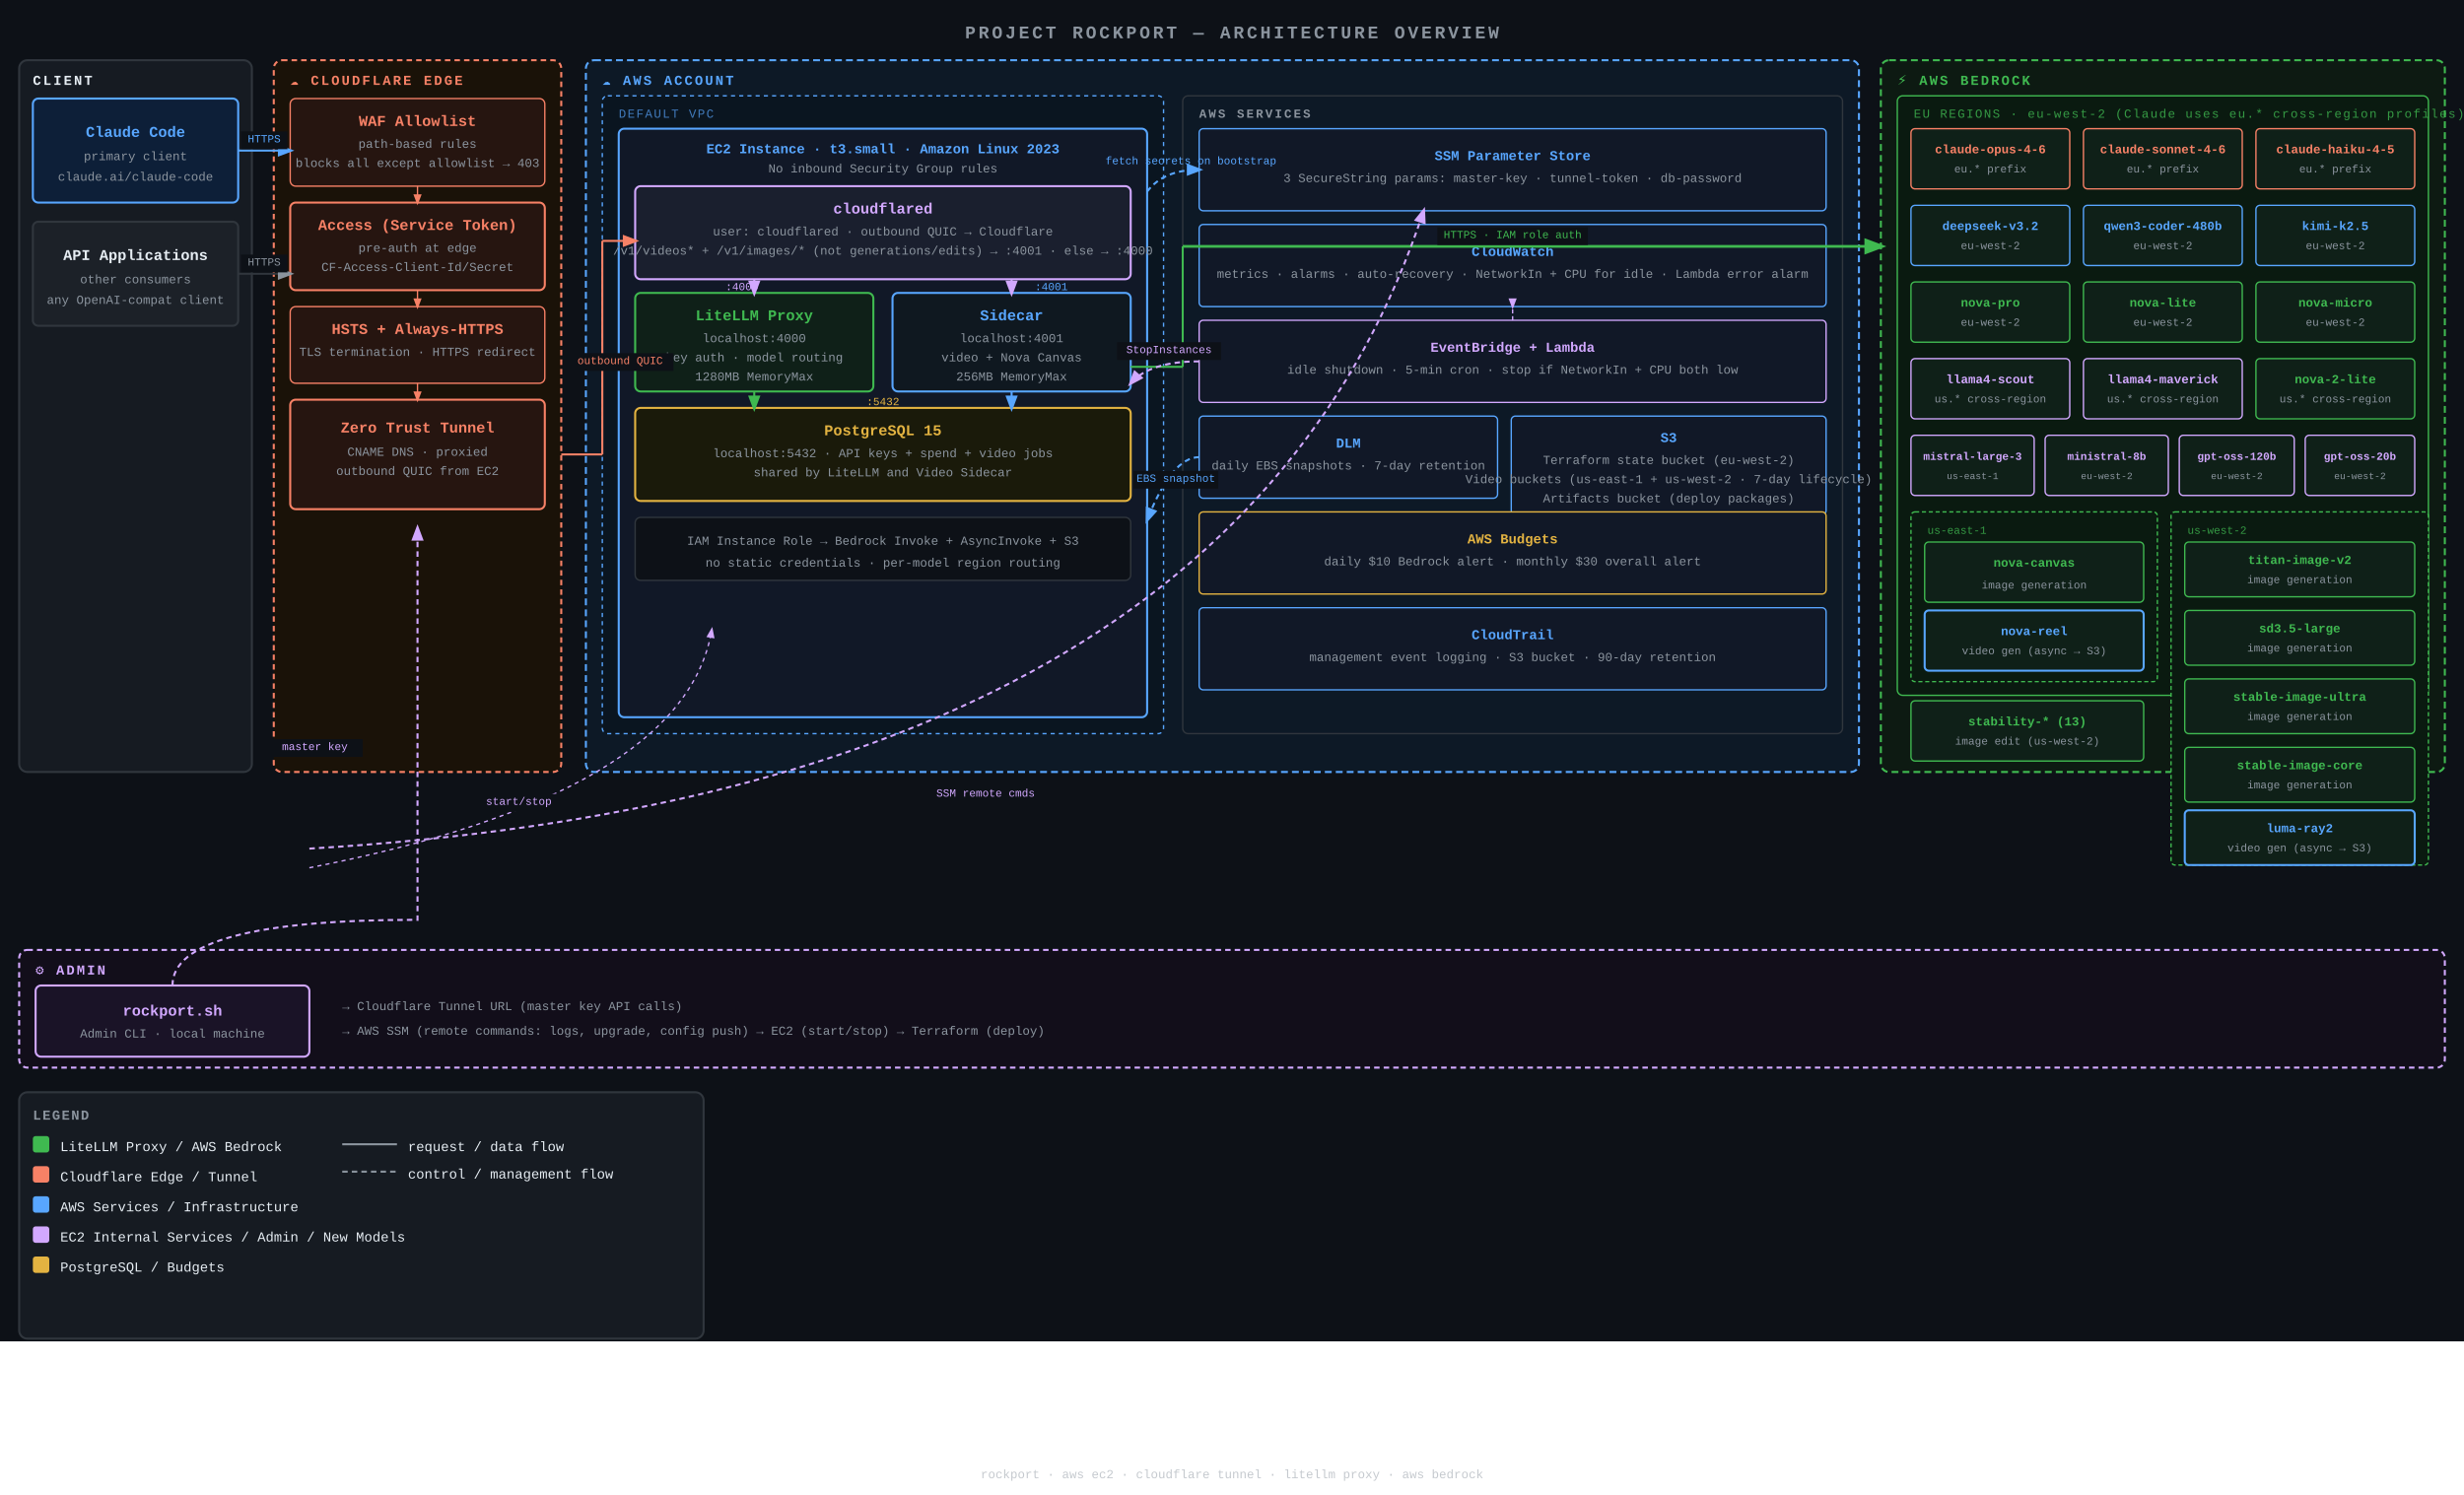
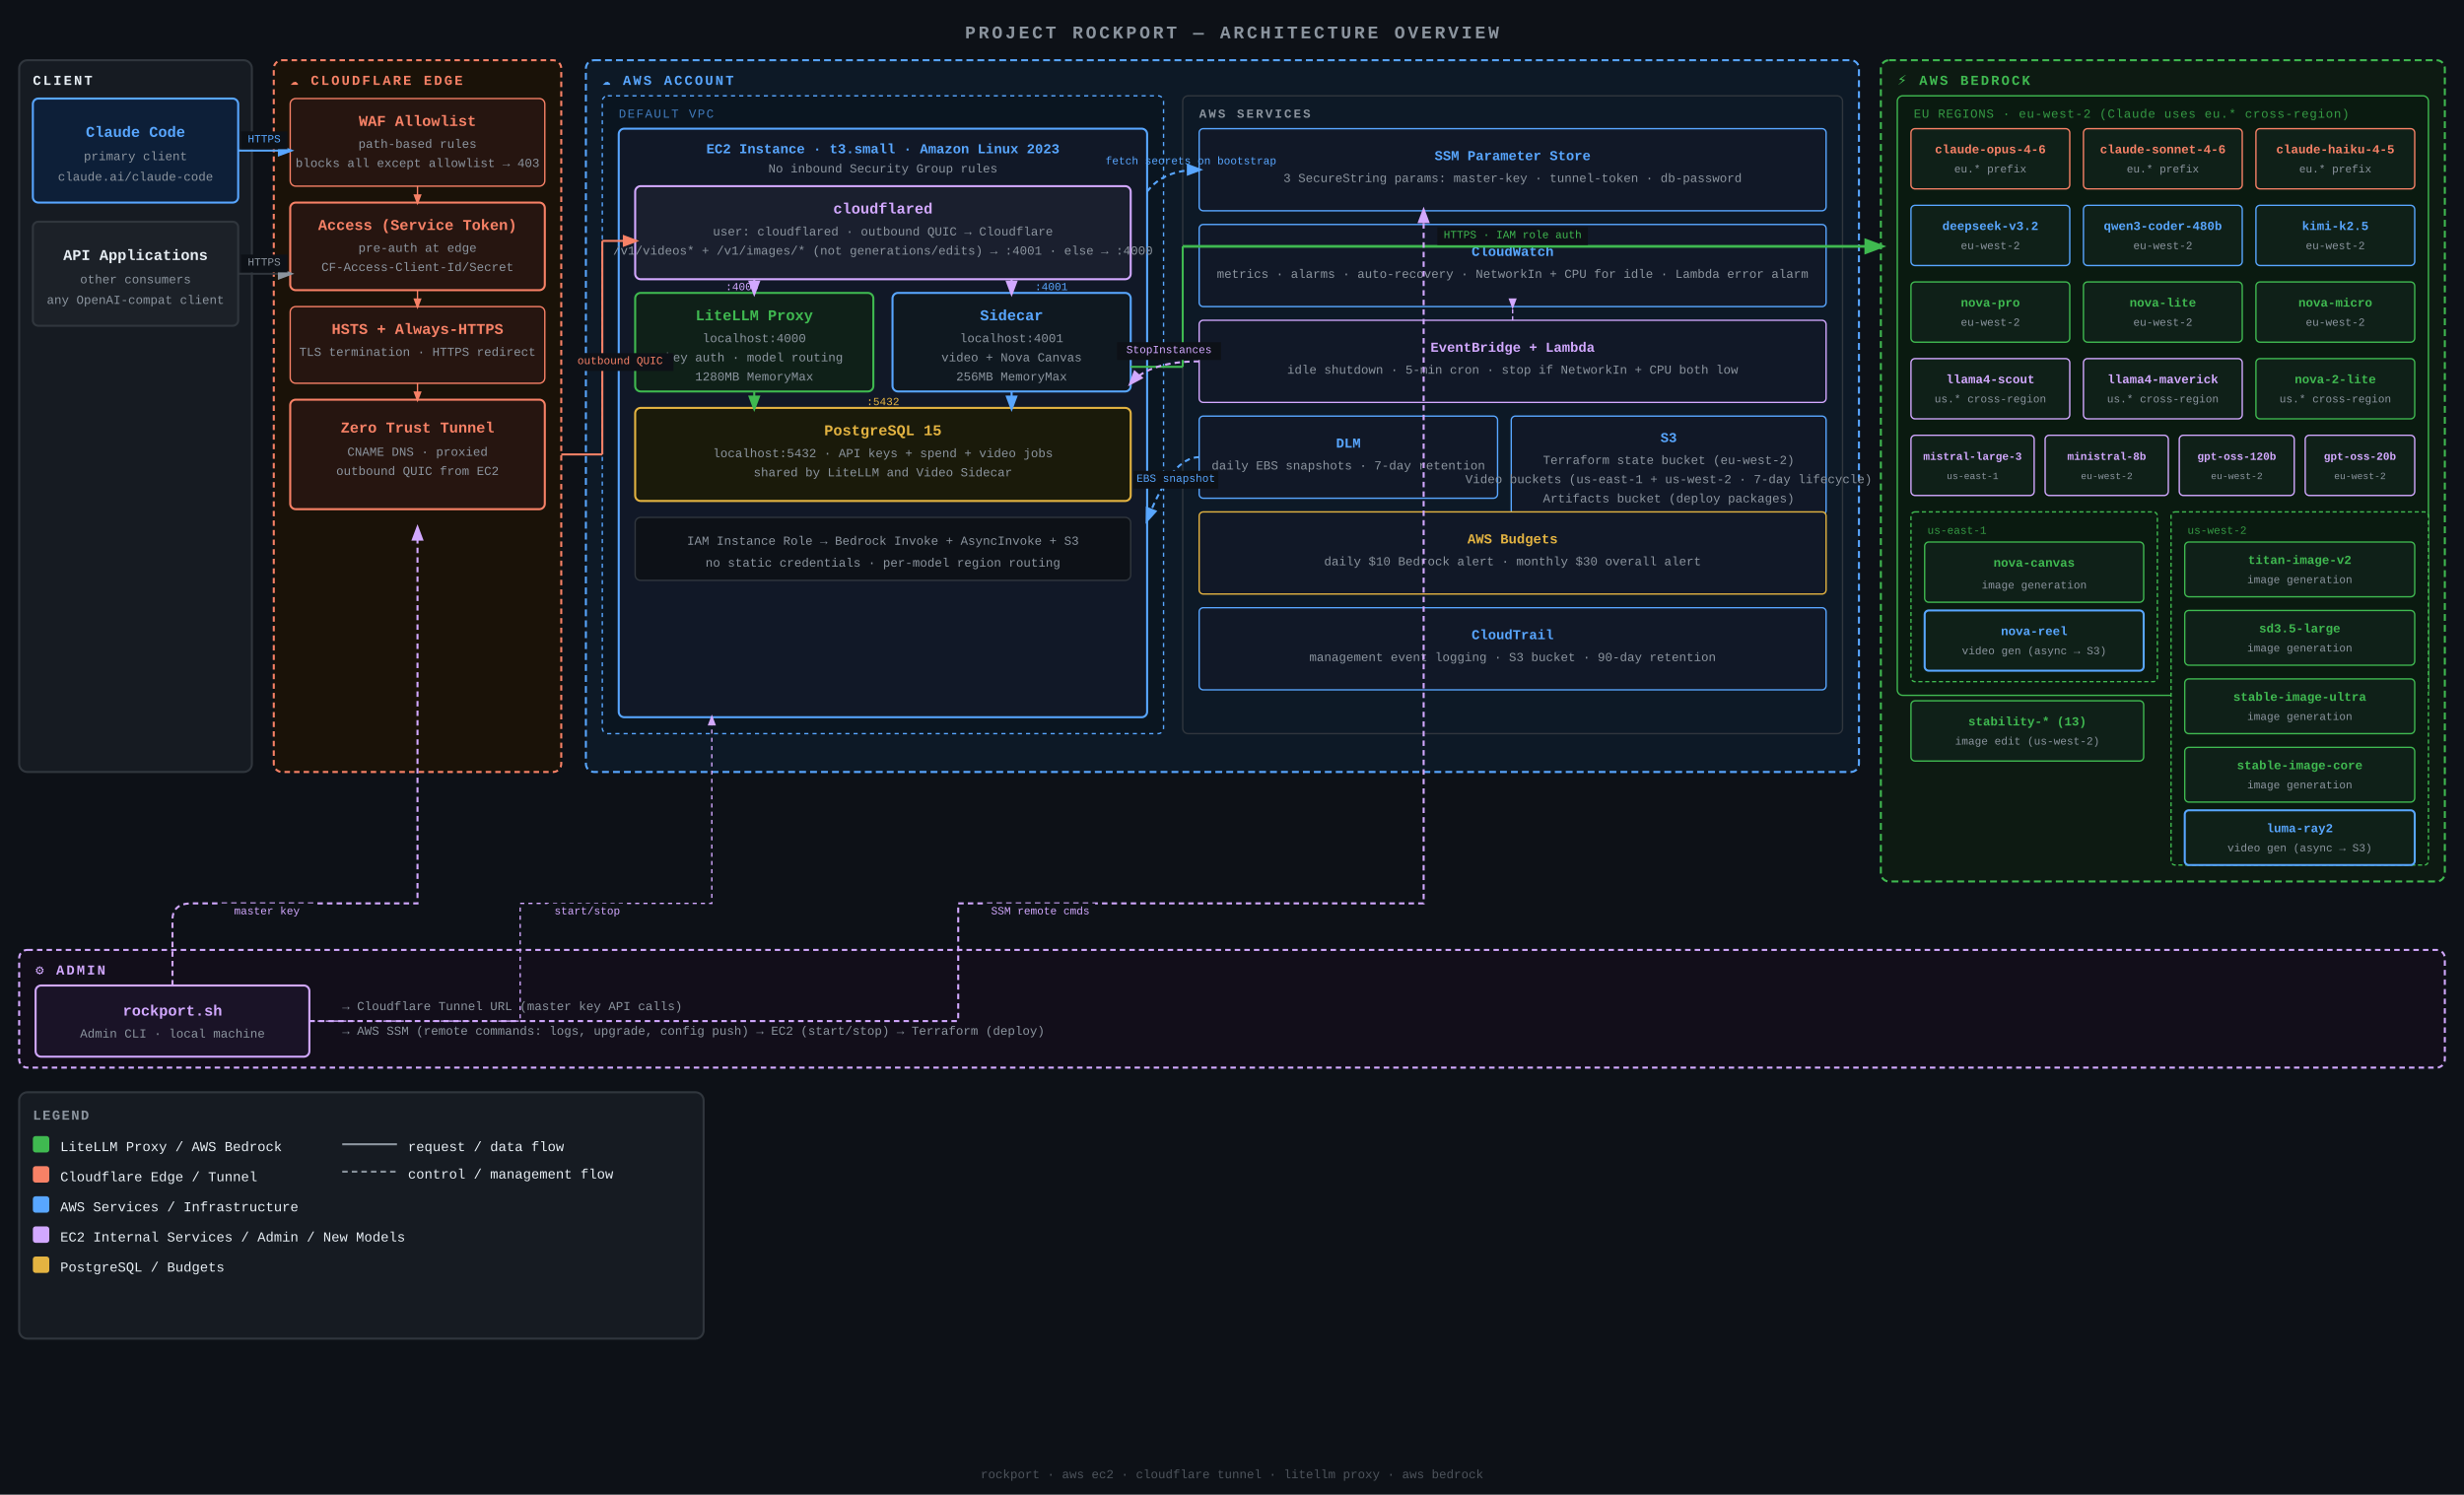
<svg xmlns="http://www.w3.org/2000/svg" viewBox="0 0 1800 1092" width="1800" height="1092" font-family="'Courier New', Courier, monospace">
  <defs>
    <marker id="ah" markerWidth="8" markerHeight="8" refX="6" refY="3" orient="auto">
      <path d="M0,0 L0,6 L8,3 z" fill="#8b949e" />
    </marker>
    <marker id="ah-blue" markerWidth="8" markerHeight="8" refX="6" refY="3" orient="auto">
      <path d="M0,0 L0,6 L8,3 z" fill="#58a6ff" />
    </marker>
    <marker id="ah-green" markerWidth="8" markerHeight="8" refX="6" refY="3" orient="auto">
      <path d="M0,0 L0,6 L8,3 z" fill="#3fb950" />
    </marker>
    <marker id="ah-orange" markerWidth="8" markerHeight="8" refX="6" refY="3" orient="auto">
      <path d="M0,0 L0,6 L8,3 z" fill="#f78166" />
    </marker>
    <marker id="ah-purple" markerWidth="8" markerHeight="8" refX="6" refY="3" orient="auto">
      <path d="M0,0 L0,6 L8,3 z" fill="#d2a8ff" />
    </marker>
  </defs>
-   <rect width="1800" height="980" fill="#0d1117" />
+   <rect width="1800" height="1092" fill="#0d1117" />
  <text x="900" y="28" text-anchor="middle" fill="#8b949e" font-size="13" font-weight="bold" letter-spacing="2">PROJECT ROCKPORT — ARCHITECTURE OVERVIEW</text>
  <rect x="14" y="44" width="170" height="520" rx="6" fill="#161b22" stroke="#30363d" stroke-width="1.5" />
  <text x="24" y="62" fill="#e6edf3" font-size="10" font-weight="bold" letter-spacing="1.5">CLIENT</text>
  <rect x="24" y="72" width="150" height="76" rx="4" fill="#0d1f38" stroke="#58a6ff" stroke-width="1.5" />
  <text x="99" y="100" text-anchor="middle" fill="#58a6ff" font-size="11" font-weight="bold">Claude Code</text>
  <text x="99" y="117" text-anchor="middle" fill="#8b949e" font-size="9">primary client</text>
  <text x="99" y="132" text-anchor="middle" fill="#8b949e" font-size="9">claude.ai/claude-code</text>
  <rect x="24" y="162" width="150" height="76" rx="4" fill="#1c2128" stroke="#30363d" stroke-width="1.5" />
  <text x="99" y="190" text-anchor="middle" fill="#e6edf3" font-size="11" font-weight="bold">API Applications</text>
  <text x="99" y="207" text-anchor="middle" fill="#8b949e" font-size="9">other consumers</text>
  <text x="99" y="222" text-anchor="middle" fill="#8b949e" font-size="9">any OpenAI-compat client</text>
  <rect x="200" y="44" width="210" height="520" rx="6" fill="#1a1208" stroke="#f78166" stroke-width="1.5" stroke-dasharray="4,3" />
  <text x="212" y="62" fill="#f78166" font-size="10" font-weight="bold" letter-spacing="1.5">☁  CLOUDFLARE EDGE</text>
  <rect x="212" y="72" width="186" height="64" rx="4" fill="#261510" stroke="#f78166" stroke-width="1" />
  <text x="305" y="92" text-anchor="middle" fill="#f78166" font-size="11" font-weight="bold">WAF Allowlist</text>
  <text x="305" y="108" text-anchor="middle" fill="#8b949e" font-size="9">path-based rules</text>
  <text x="305" y="122" text-anchor="middle" fill="#8b949e" font-size="9">blocks all except allowlist → 403</text>
  <rect x="212" y="148" width="186" height="64" rx="4" fill="#261510" stroke="#f78166" stroke-width="1.5" />
  <text x="305" y="168" text-anchor="middle" fill="#f78166" font-size="11" font-weight="bold">Access (Service Token)</text>
  <text x="305" y="184" text-anchor="middle" fill="#8b949e" font-size="9">pre-auth at edge</text>
  <text x="305" y="198" text-anchor="middle" fill="#8b949e" font-size="9">CF-Access-Client-Id/Secret</text>
  <rect x="212" y="224" width="186" height="56" rx="4" fill="#261510" stroke="#f78166" stroke-width="1" />
  <text x="305" y="244" text-anchor="middle" fill="#f78166" font-size="11" font-weight="bold">HSTS + Always-HTTPS</text>
  <text x="305" y="260" text-anchor="middle" fill="#8b949e" font-size="9">TLS termination · HTTPS redirect</text>
  <rect x="212" y="292" width="186" height="80" rx="4" fill="#261510" stroke="#f78166" stroke-width="1.5" />
  <text x="305" y="316" text-anchor="middle" fill="#f78166" font-size="11" font-weight="bold">Zero Trust Tunnel</text>
  <text x="305" y="333" text-anchor="middle" fill="#8b949e" font-size="9">CNAME DNS · proxied</text>
  <text x="305" y="347" text-anchor="middle" fill="#8b949e" font-size="9">outbound QUIC from EC2</text>
  <rect x="428" y="44" width="930" height="520" rx="6" fill="#0d1926" stroke="#58a6ff" stroke-width="1.5" stroke-dasharray="5,3" />
  <text x="440" y="62" fill="#58a6ff" font-size="10" font-weight="bold" letter-spacing="1.5">☁  AWS ACCOUNT</text>
  <rect x="440" y="70" width="410" height="466" rx="4" fill="#0a1520" stroke="#58a6ff" stroke-width="1" stroke-dasharray="3,3" />
  <text x="452" y="86" fill="#58a6ff" font-size="9" letter-spacing="1" opacity="0.7">DEFAULT VPC</text>
  <rect x="452" y="94" width="386" height="430" rx="4" fill="#111827" stroke="#58a6ff" stroke-width="1.5" />
  <text x="645" y="112" text-anchor="middle" fill="#58a6ff" font-size="10" font-weight="bold">EC2 Instance · t3.small · Amazon Linux 2023</text>
  <text x="645" y="126" text-anchor="middle" fill="#8b949e" font-size="9">No inbound Security Group rules</text>
  <rect x="464" y="136" width="362" height="68" rx="4" fill="#1a1f2e" stroke="#d2a8ff" stroke-width="1.5" />
  <text x="645" y="156" text-anchor="middle" fill="#d2a8ff" font-size="11" font-weight="bold">cloudflared</text>
  <text x="645" y="172" text-anchor="middle" fill="#8b949e" font-size="9">user: cloudflared · outbound QUIC → Cloudflare</text>
  <text x="645" y="186" text-anchor="middle" fill="#8b949e" font-size="9">/v1/videos* + /v1/images/* (not generations/edits) → :4001 · else → :4000</text>
  <rect x="464" y="214" width="174" height="72" rx="4" fill="#0f2018" stroke="#3fb950" stroke-width="1.5" />
  <text x="551" y="234" text-anchor="middle" fill="#3fb950" font-size="11" font-weight="bold">LiteLLM Proxy</text>
  <text x="551" y="250" text-anchor="middle" fill="#8b949e" font-size="9">localhost:4000</text>
  <text x="551" y="264" text-anchor="middle" fill="#8b949e" font-size="9">key auth · model routing</text>
  <text x="551" y="278" text-anchor="middle" fill="#8b949e" font-size="9">1280MB MemoryMax</text>
  <rect x="652" y="214" width="174" height="72" rx="4" fill="#0f1820" stroke="#58a6ff" stroke-width="1.5" />
  <text x="739" y="234" text-anchor="middle" fill="#58a6ff" font-size="11" font-weight="bold">Sidecar</text>
  <text x="739" y="250" text-anchor="middle" fill="#8b949e" font-size="9">localhost:4001</text>
  <text x="739" y="264" text-anchor="middle" fill="#8b949e" font-size="9">video + Nova Canvas</text>
  <text x="739" y="278" text-anchor="middle" fill="#8b949e" font-size="9">256MB MemoryMax</text>
  <rect x="464" y="298" width="362" height="68" rx="4" fill="#1a1a0a" stroke="#e3b341" stroke-width="1.5" />
  <text x="645" y="318" text-anchor="middle" fill="#e3b341" font-size="11" font-weight="bold">PostgreSQL 15</text>
  <text x="645" y="334" text-anchor="middle" fill="#8b949e" font-size="9">localhost:5432 · API keys + spend + video jobs</text>
  <text x="645" y="348" text-anchor="middle" fill="#8b949e" font-size="9">shared by LiteLLM and Video Sidecar</text>
  <rect x="464" y="378" width="362" height="46" rx="4" fill="#0d1117" stroke="#30363d" stroke-width="1" />
  <text x="645" y="398" text-anchor="middle" fill="#8b949e" font-size="9">IAM Instance Role → Bedrock Invoke + AsyncInvoke + S3</text>
  <text x="645" y="414" text-anchor="middle" fill="#8b949e" font-size="9">no static credentials · per-model region routing</text>
  <rect x="864" y="70" width="482" height="466" rx="4" fill="#0d1926" stroke="#30363d" stroke-width="1" />
  <text x="876" y="86" fill="#8b949e" font-size="9" font-weight="bold" letter-spacing="1.5">AWS SERVICES</text>
  <rect x="876" y="94" width="458" height="60" rx="3" fill="#111827" stroke="#58a6ff" stroke-width="1" />
  <text x="1105" y="117" text-anchor="middle" fill="#58a6ff" font-size="10" font-weight="bold">SSM Parameter Store</text>
  <text x="1105" y="133" text-anchor="middle" fill="#8b949e" font-size="9">3 SecureString params: master-key · tunnel-token · db-password</text>
  <rect x="876" y="164" width="458" height="60" rx="3" fill="#111827" stroke="#58a6ff" stroke-width="1" />
  <text x="1105" y="187" text-anchor="middle" fill="#58a6ff" font-size="10" font-weight="bold">CloudWatch</text>
  <text x="1105" y="203" text-anchor="middle" fill="#8b949e" font-size="9">metrics · alarms · auto-recovery · NetworkIn + CPU for idle · Lambda error alarm</text>
  <rect x="876" y="234" width="458" height="60" rx="3" fill="#111827" stroke="#d2a8ff" stroke-width="1" />
  <text x="1105" y="257" text-anchor="middle" fill="#d2a8ff" font-size="10" font-weight="bold">EventBridge + Lambda</text>
  <text x="1105" y="273" text-anchor="middle" fill="#8b949e" font-size="9">idle shutdown · 5-min cron · stop if NetworkIn + CPU both low</text>
  <rect x="876" y="304" width="218" height="60" rx="3" fill="#111827" stroke="#58a6ff" stroke-width="1" />
  <text x="985" y="327" text-anchor="middle" fill="#58a6ff" font-size="10" font-weight="bold">DLM</text>
  <text x="985" y="343" text-anchor="middle" fill="#8b949e" font-size="9">daily EBS snapshots · 7-day retention</text>
  <rect x="1104" y="304" width="230" height="72" rx="3" fill="#111827" stroke="#58a6ff" stroke-width="1" />
  <text x="1219" y="323" text-anchor="middle" fill="#58a6ff" font-size="10" font-weight="bold">S3</text>
  <text x="1219" y="339" text-anchor="middle" fill="#8b949e" font-size="9">Terraform state bucket (eu-west-2)</text>
  <text x="1219" y="353" text-anchor="middle" fill="#8b949e" font-size="9">Video buckets (us-east-1 + us-west-2 · 7-day lifecycle)</text>
  <text x="1219" y="367" text-anchor="middle" fill="#8b949e" font-size="9">Artifacts bucket (deploy packages)</text>
  <rect x="876" y="374" width="458" height="60" rx="3" fill="#111827" stroke="#e3b341" stroke-width="1" />
  <text x="1105" y="397" text-anchor="middle" fill="#e3b341" font-size="10" font-weight="bold">AWS Budgets</text>
  <text x="1105" y="413" text-anchor="middle" fill="#8b949e" font-size="9">daily $10 Bedrock alert · monthly $30 overall alert</text>
  <rect x="876" y="444" width="458" height="60" rx="3" fill="#111827" stroke="#58a6ff" stroke-width="1" />
  <text x="1105" y="467" text-anchor="middle" fill="#58a6ff" font-size="10" font-weight="bold">CloudTrail</text>
  <text x="1105" y="483" text-anchor="middle" fill="#8b949e" font-size="9">management event logging · S3 bucket · 90-day retention</text>
-   <rect x="1374" y="44" width="412" height="520" rx="6" fill="#0d1a12" stroke="#3fb950" stroke-width="1.5" stroke-dasharray="5,3" />
+   <rect x="1374" y="44" width="412" height="600" rx="6" fill="#0d1a12" stroke="#3fb950" stroke-width="1.5" stroke-dasharray="5,3" />
  <text x="1386" y="62" fill="#3fb950" font-size="10" font-weight="bold" letter-spacing="1.5">⚡  AWS BEDROCK</text>
  <rect x="1386" y="70" width="388" height="438" rx="4" fill="#0a1a10" stroke="#3fb950" stroke-width="1" />
-   <text x="1398" y="86" fill="#3fb950" font-size="9" letter-spacing="1" opacity="0.8">EU REGIONS · eu-west-2 (Claude uses eu.* cross-region profiles)</text>
+   <text x="1398" y="86" fill="#3fb950" font-size="9" letter-spacing="0.5" opacity="0.8">EU REGIONS · eu-west-2 (Claude uses eu.* cross-region)</text>
  <rect x="1396" y="94" width="116" height="44" rx="3" fill="#0f2018" stroke="#f78166" stroke-width="1" />
  <text x="1454" y="112" text-anchor="middle" fill="#f78166" font-size="9" font-weight="bold">claude-opus-4-6</text>
  <text x="1454" y="126" text-anchor="middle" fill="#8b949e" font-size="8">eu.* prefix</text>
  <rect x="1522" y="94" width="116" height="44" rx="3" fill="#0f2018" stroke="#f78166" stroke-width="1" />
  <text x="1580" y="112" text-anchor="middle" fill="#f78166" font-size="9" font-weight="bold">claude-sonnet-4-6</text>
  <text x="1580" y="126" text-anchor="middle" fill="#8b949e" font-size="8">eu.* prefix</text>
  <rect x="1648" y="94" width="116" height="44" rx="3" fill="#0f2018" stroke="#f78166" stroke-width="1" />
  <text x="1706" y="112" text-anchor="middle" fill="#f78166" font-size="9" font-weight="bold">claude-haiku-4-5</text>
  <text x="1706" y="126" text-anchor="middle" fill="#8b949e" font-size="8">eu.* prefix</text>
  <rect x="1396" y="150" width="116" height="44" rx="3" fill="#0f2018" stroke="#58a6ff" stroke-width="1" />
  <text x="1454" y="168" text-anchor="middle" fill="#58a6ff" font-size="9" font-weight="bold">deepseek-v3.2</text>
  <text x="1454" y="182" text-anchor="middle" fill="#8b949e" font-size="8">eu-west-2</text>
  <rect x="1522" y="150" width="116" height="44" rx="3" fill="#0f2018" stroke="#58a6ff" stroke-width="1" />
  <text x="1580" y="168" text-anchor="middle" fill="#58a6ff" font-size="9" font-weight="bold">qwen3-coder-480b</text>
  <text x="1580" y="182" text-anchor="middle" fill="#8b949e" font-size="8">eu-west-2</text>
  <rect x="1648" y="150" width="116" height="44" rx="3" fill="#0f2018" stroke="#58a6ff" stroke-width="1" />
  <text x="1706" y="168" text-anchor="middle" fill="#58a6ff" font-size="9" font-weight="bold">kimi-k2.5</text>
  <text x="1706" y="182" text-anchor="middle" fill="#8b949e" font-size="8">eu-west-2</text>
  <rect x="1396" y="206" width="116" height="44" rx="3" fill="#0f2018" stroke="#3fb950" stroke-width="1" />
  <text x="1454" y="224" text-anchor="middle" fill="#3fb950" font-size="9" font-weight="bold">nova-pro</text>
  <text x="1454" y="238" text-anchor="middle" fill="#8b949e" font-size="8">eu-west-2</text>
  <rect x="1522" y="206" width="116" height="44" rx="3" fill="#0f2018" stroke="#3fb950" stroke-width="1" />
  <text x="1580" y="224" text-anchor="middle" fill="#3fb950" font-size="9" font-weight="bold">nova-lite</text>
  <text x="1580" y="238" text-anchor="middle" fill="#8b949e" font-size="8">eu-west-2</text>
  <rect x="1648" y="206" width="116" height="44" rx="3" fill="#0f2018" stroke="#3fb950" stroke-width="1" />
  <text x="1706" y="224" text-anchor="middle" fill="#3fb950" font-size="9" font-weight="bold">nova-micro</text>
  <text x="1706" y="238" text-anchor="middle" fill="#8b949e" font-size="8">eu-west-2</text>
  <rect x="1396" y="262" width="116" height="44" rx="3" fill="#0f2018" stroke="#d2a8ff" stroke-width="1" />
  <text x="1454" y="280" text-anchor="middle" fill="#d2a8ff" font-size="9" font-weight="bold">llama4-scout</text>
  <text x="1454" y="294" text-anchor="middle" fill="#8b949e" font-size="8">us.* cross-region</text>
  <rect x="1522" y="262" width="116" height="44" rx="3" fill="#0f2018" stroke="#d2a8ff" stroke-width="1" />
  <text x="1580" y="280" text-anchor="middle" fill="#d2a8ff" font-size="9" font-weight="bold">llama4-maverick</text>
  <text x="1580" y="294" text-anchor="middle" fill="#8b949e" font-size="8">us.* cross-region</text>
  <rect x="1648" y="262" width="116" height="44" rx="3" fill="#0f2018" stroke="#3fb950" stroke-width="1" />
  <text x="1706" y="280" text-anchor="middle" fill="#3fb950" font-size="9" font-weight="bold">nova-2-lite</text>
  <text x="1706" y="294" text-anchor="middle" fill="#8b949e" font-size="8">us.* cross-region</text>
  <rect x="1396" y="318" width="90" height="44" rx="3" fill="#0f2018" stroke="#d2a8ff" stroke-width="1" />
  <text x="1441" y="336" text-anchor="middle" fill="#d2a8ff" font-size="8" font-weight="bold">mistral-large-3</text>
  <text x="1441" y="350" text-anchor="middle" fill="#8b949e" font-size="7">us-east-1</text>
  <rect x="1494" y="318" width="90" height="44" rx="3" fill="#0f2018" stroke="#d2a8ff" stroke-width="1" />
  <text x="1539" y="336" text-anchor="middle" fill="#d2a8ff" font-size="8" font-weight="bold">ministral-8b</text>
  <text x="1539" y="350" text-anchor="middle" fill="#8b949e" font-size="7">eu-west-2</text>
  <rect x="1592" y="318" width="84" height="44" rx="3" fill="#0f2018" stroke="#d2a8ff" stroke-width="1" />
  <text x="1634" y="336" text-anchor="middle" fill="#d2a8ff" font-size="8" font-weight="bold">gpt-oss-120b</text>
  <text x="1634" y="350" text-anchor="middle" fill="#8b949e" font-size="7">eu-west-2</text>
  <rect x="1684" y="318" width="80" height="44" rx="3" fill="#0f2018" stroke="#d2a8ff" stroke-width="1" />
  <text x="1724" y="336" text-anchor="middle" fill="#d2a8ff" font-size="8" font-weight="bold">gpt-oss-20b</text>
  <text x="1724" y="350" text-anchor="middle" fill="#8b949e" font-size="7">eu-west-2</text>
  <rect x="1396" y="374" width="180" height="124" rx="3" fill="#0a1a10" stroke="#3fb950" stroke-width="1" stroke-dasharray="3,2" />
  <text x="1408" y="390" fill="#3fb950" font-size="8" opacity="0.8">us-east-1</text>
  <rect x="1406" y="396" width="160" height="44" rx="3" fill="#0f2018" stroke="#3fb950" stroke-width="1" />
  <text x="1486" y="414" text-anchor="middle" fill="#3fb950" font-size="9" font-weight="bold">nova-canvas</text>
  <text x="1486" y="430" text-anchor="middle" fill="#8b949e" font-size="8">image generation</text>
  <rect x="1406" y="446" width="160" height="44" rx="3" fill="#0f2018" stroke="#58a6ff" stroke-width="1.5" />
  <text x="1486" y="464" text-anchor="middle" fill="#58a6ff" font-size="9" font-weight="bold">nova-reel</text>
  <text x="1486" y="478" text-anchor="middle" fill="#8b949e" font-size="8">video gen (async → S3)</text>
  <rect x="1586" y="374" width="188" height="258" rx="3" fill="#0a1a10" stroke="#3fb950" stroke-width="1" stroke-dasharray="3,2" />
  <text x="1598" y="390" fill="#3fb950" font-size="8" opacity="0.8">us-west-2</text>
  <rect x="1596" y="396" width="168" height="40" rx="3" fill="#0f2018" stroke="#3fb950" stroke-width="1" />
  <text x="1680" y="412" text-anchor="middle" fill="#3fb950" font-size="9" font-weight="bold">titan-image-v2</text>
  <text x="1680" y="426" text-anchor="middle" fill="#8b949e" font-size="8">image generation</text>
  <rect x="1596" y="446" width="168" height="40" rx="3" fill="#0f2018" stroke="#3fb950" stroke-width="1" />
  <text x="1680" y="462" text-anchor="middle" fill="#3fb950" font-size="9" font-weight="bold">sd3.5-large</text>
  <text x="1680" y="476" text-anchor="middle" fill="#8b949e" font-size="8">image generation</text>
  <rect x="1596" y="496" width="168" height="40" rx="3" fill="#0f2018" stroke="#3fb950" stroke-width="1" />
  <text x="1680" y="512" text-anchor="middle" fill="#3fb950" font-size="9" font-weight="bold">stable-image-ultra</text>
  <text x="1680" y="526" text-anchor="middle" fill="#8b949e" font-size="8">image generation</text>
  <rect x="1596" y="546" width="168" height="40" rx="3" fill="#0f2018" stroke="#3fb950" stroke-width="1" />
  <text x="1680" y="562" text-anchor="middle" fill="#3fb950" font-size="9" font-weight="bold">stable-image-core</text>
  <text x="1680" y="576" text-anchor="middle" fill="#8b949e" font-size="8">image generation</text>
  <rect x="1596" y="592" width="168" height="40" rx="3" fill="#0f2018" stroke="#58a6ff" stroke-width="1.5" />
  <text x="1680" y="608" text-anchor="middle" fill="#58a6ff" font-size="9" font-weight="bold">luma-ray2</text>
  <text x="1680" y="622" text-anchor="middle" fill="#8b949e" font-size="8">video gen (async → S3)</text>
  <rect x="1396" y="512" width="170" height="44" rx="3" fill="#0f2018" stroke="#3fb950" stroke-width="1" />
  <text x="1481" y="530" text-anchor="middle" fill="#3fb950" font-size="9" font-weight="bold">stability-* (13)</text>
  <text x="1481" y="544" text-anchor="middle" fill="#8b949e" font-size="8">image edit (us-west-2)</text>
  <rect x="14" y="694" width="1772" height="86" rx="6" fill="#120e1a" stroke="#d2a8ff" stroke-width="1.5" stroke-dasharray="4,3" />
  <text x="26" y="712" fill="#d2a8ff" font-size="10" font-weight="bold" letter-spacing="1.5">⚙  ADMIN</text>
  <rect x="26" y="720" width="200" height="52" rx="4" fill="#1a1327" stroke="#d2a8ff" stroke-width="1.5" />
  <text x="126" y="742" text-anchor="middle" fill="#d2a8ff" font-size="11" font-weight="bold">rockport.sh</text>
  <text x="126" y="758" text-anchor="middle" fill="#8b949e" font-size="9">Admin CLI · local machine</text>
  <text x="250" y="738" fill="#8b949e" font-size="9">→  Cloudflare Tunnel URL (master key API calls)</text>
  <text x="250" y="756" fill="#8b949e" font-size="9">→  AWS SSM (remote commands: logs, upgrade, config push)   →  EC2 (start/stop)   →  Terraform (deploy)</text>
  <line x1="174" y1="110" x2="212" y2="110" stroke="#58a6ff" stroke-width="1.5" marker-end="url(#ah-blue)" />
  <rect x="176" y="96" width="34" height="13" fill="#0d1117" />
  <text x="193" y="104" text-anchor="middle" fill="#58a6ff" font-size="8">HTTPS</text>
  <line x1="174" y1="200" x2="212" y2="200" stroke="#30363d" stroke-width="1.5" marker-end="url(#ah)" />
  <rect x="176" y="186" width="34" height="13" fill="#0d1117" />
  <text x="193" y="194" text-anchor="middle" fill="#8b949e" font-size="8">HTTPS</text>
  <line x1="305" y1="136" x2="305" y2="148" stroke="#f78166" stroke-width="1" marker-end="url(#ah-orange)" />
  <line x1="305" y1="212" x2="305" y2="224" stroke="#f78166" stroke-width="1" marker-end="url(#ah-orange)" />
  <line x1="305" y1="280" x2="305" y2="292" stroke="#f78166" stroke-width="1" marker-end="url(#ah-orange)" />
  <line x1="410" y1="332" x2="440" y2="332" stroke="#f78166" stroke-width="1.5" />
  <line x1="440" y1="332" x2="440" y2="176" stroke="#f78166" stroke-width="1.5" />
  <line x1="440" y1="176" x2="464" y2="176" stroke="#f78166" stroke-width="1.5" marker-end="url(#ah-orange)" />
  <rect x="414" y="258" width="78" height="13" fill="#0d1117" />
  <text x="453" y="266" text-anchor="middle" fill="#f78166" font-size="8">outbound QUIC</text>
  <line x1="551" y1="204" x2="551" y2="214" stroke="#d2a8ff" stroke-width="1.5" marker-end="url(#ah-purple)" />
  <text x="530" y="212" fill="#d2a8ff" font-size="8">:4000</text>
  <line x1="739" y1="204" x2="739" y2="214" stroke="#d2a8ff" stroke-width="1.5" marker-end="url(#ah-purple)" />
  <text x="756" y="212" fill="#58a6ff" font-size="8">:4001</text>
  <line x1="551" y1="286" x2="551" y2="298" stroke="#3fb950" stroke-width="1.5" marker-end="url(#ah-green)" />
  <line x1="739" y1="286" x2="739" y2="298" stroke="#58a6ff" stroke-width="1.5" marker-end="url(#ah-blue)" />
  <text x="645" y="296" text-anchor="middle" fill="#e3b341" font-size="8">:5432</text>
  <line x1="826" y1="268" x2="864" y2="268" stroke="#3fb950" stroke-width="1.5" />
  <line x1="864" y1="268" x2="864" y2="180" stroke="#3fb950" stroke-width="1.5" stroke-dasharray="1,0" />
  <line x1="864" y1="180" x2="1374" y2="180" stroke="#3fb950" stroke-width="2" marker-end="url(#ah-green)" />
  <rect x="1050" y="166" width="110" height="13" fill="#0d1117" />
  <text x="1105" y="174" text-anchor="middle" fill="#3fb950" font-size="8">HTTPS · IAM role auth</text>
  <path d="M 838 140 Q 850 124 876 124" stroke="#58a6ff" stroke-width="1.5" stroke-dasharray="4,3" fill="none" marker-end="url(#ah-blue)" />
  <text x="870" y="120" text-anchor="middle" fill="#58a6ff" font-size="8">fetch secrets on bootstrap</text>
  <path d="M 1105 234 Q 1105 214 1105 224" stroke="#d2a8ff" stroke-width="1" stroke-dasharray="3,2" fill="none" marker-end="url(#ah-purple)" />
  <path d="M 876 264 Q 840 264 826 280" stroke="#d2a8ff" stroke-width="1.5" stroke-dasharray="4,3" fill="none" marker-end="url(#ah-purple)" />
  <rect x="816" y="250" width="76" height="13" fill="#0d1117" />
  <text x="854" y="258" text-anchor="middle" fill="#d2a8ff" font-size="8">StopInstances</text>
  <path d="M 876 334 Q 856 334 838 380" stroke="#58a6ff" stroke-width="1.5" stroke-dasharray="4,3" fill="none" marker-end="url(#ah-blue)" />
  <rect x="828" y="344" width="62" height="13" fill="#0d1117" />
  <text x="859" y="352" text-anchor="middle" fill="#58a6ff" font-size="8">EBS snapshot</text>
-   <path d="M 126 720 Q 126 672 305 672 Q 305 440 305 386" stroke="#d2a8ff" stroke-width="1.5" stroke-dasharray="4,3" fill="none" marker-end="url(#ah-purple)" />
-   <rect x="195" y="540" width="70" height="13" fill="#0d1117" />
-   <text x="230" y="548" text-anchor="middle" fill="#d2a8ff" font-size="8">master key</text>
-   <path d="M 226 620 Q 900 580 1040 154" stroke="#d2a8ff" stroke-width="1.5" stroke-dasharray="4,3" fill="none" marker-end="url(#ah-purple)" />
-   <rect x="680" y="574" width="80" height="13" fill="#0d1117" />
-   <text x="720" y="582" text-anchor="middle" fill="#d2a8ff" font-size="8">SSM remote cmds</text>
-   <path d="M 226 634 Q 500 580 520 460" stroke="#d2a8ff" stroke-width="1" stroke-dasharray="3,3" fill="none" marker-end="url(#ah-purple)" />
-   <rect x="350" y="580" width="58" height="13" fill="#0d1117" />
-   <text x="379" y="588" text-anchor="middle" fill="#d2a8ff" font-size="8">start/stop</text>
+   <path d="M 126 720 L 126 672 Q 126 660 140 660 L 305 660 L 305 386" stroke="#d2a8ff" stroke-width="1.5" stroke-dasharray="4,3" fill="none" marker-end="url(#ah-purple)" />
+   <rect x="160" y="660" width="70" height="13" fill="#0d1117" />
+   <text x="195" y="668" text-anchor="middle" fill="#d2a8ff" font-size="8">master key</text>
+   <path d="M 226 746 L 380 746 L 380 660 L 520 660 L 520 524" stroke="#d2a8ff" stroke-width="1" stroke-dasharray="3,3" fill="none" marker-end="url(#ah-purple)" />
+   <rect x="400" y="660" width="58" height="13" fill="#0d1117" />
+   <text x="429" y="668" text-anchor="middle" fill="#d2a8ff" font-size="8">start/stop</text>
+   <path d="M 226 746 L 700 746 L 700 660 L 1040 660 L 1040 154" stroke="#d2a8ff" stroke-width="1.5" stroke-dasharray="4,3" fill="none" marker-end="url(#ah-purple)" />
+   <rect x="720" y="660" width="80" height="13" fill="#0d1117" />
+   <text x="760" y="668" text-anchor="middle" fill="#d2a8ff" font-size="8">SSM remote cmds</text>
  <rect x="14" y="798" width="500" height="180" rx="6" fill="#161b22" stroke="#30363d" stroke-width="1.5" />
  <text x="24" y="818" fill="#8b949e" font-size="10" font-weight="bold" letter-spacing="1">LEGEND</text>
  <rect x="24" y="830" width="12" height="12" rx="2" fill="#3fb950" />
  <text x="44" y="841" fill="#e6edf3" font-size="10">LiteLLM Proxy / AWS Bedrock</text>
  <rect x="24" y="852" width="12" height="12" rx="2" fill="#f78166" />
  <text x="44" y="863" fill="#e6edf3" font-size="10">Cloudflare Edge / Tunnel</text>
  <rect x="24" y="874" width="12" height="12" rx="2" fill="#58a6ff" />
  <text x="44" y="885" fill="#e6edf3" font-size="10">AWS Services / Infrastructure</text>
  <rect x="24" y="896" width="12" height="12" rx="2" fill="#d2a8ff" />
  <text x="44" y="907" fill="#e6edf3" font-size="10">EC2 Internal Services / Admin / New Models</text>
  <rect x="24" y="918" width="12" height="12" rx="2" fill="#e3b341" />
  <text x="44" y="929" fill="#e6edf3" font-size="10">PostgreSQL / Budgets</text>
  <line x1="250" y1="836" x2="290" y2="836" stroke="#8b949e" stroke-width="1.5" />
  <text x="298" y="841" fill="#e6edf3" font-size="10">request / data flow</text>
  <line x1="250" y1="856" x2="290" y2="856" stroke="#8b949e" stroke-width="1.5" stroke-dasharray="4,3" />
  <text x="298" y="861" fill="#e6edf3" font-size="10">control / management flow</text>
  <text x="900" y="1080" text-anchor="middle" fill="#8b949e" font-size="9" opacity="0.5">rockport · aws ec2 · cloudflare tunnel · litellm proxy · aws bedrock</text>
</svg>
